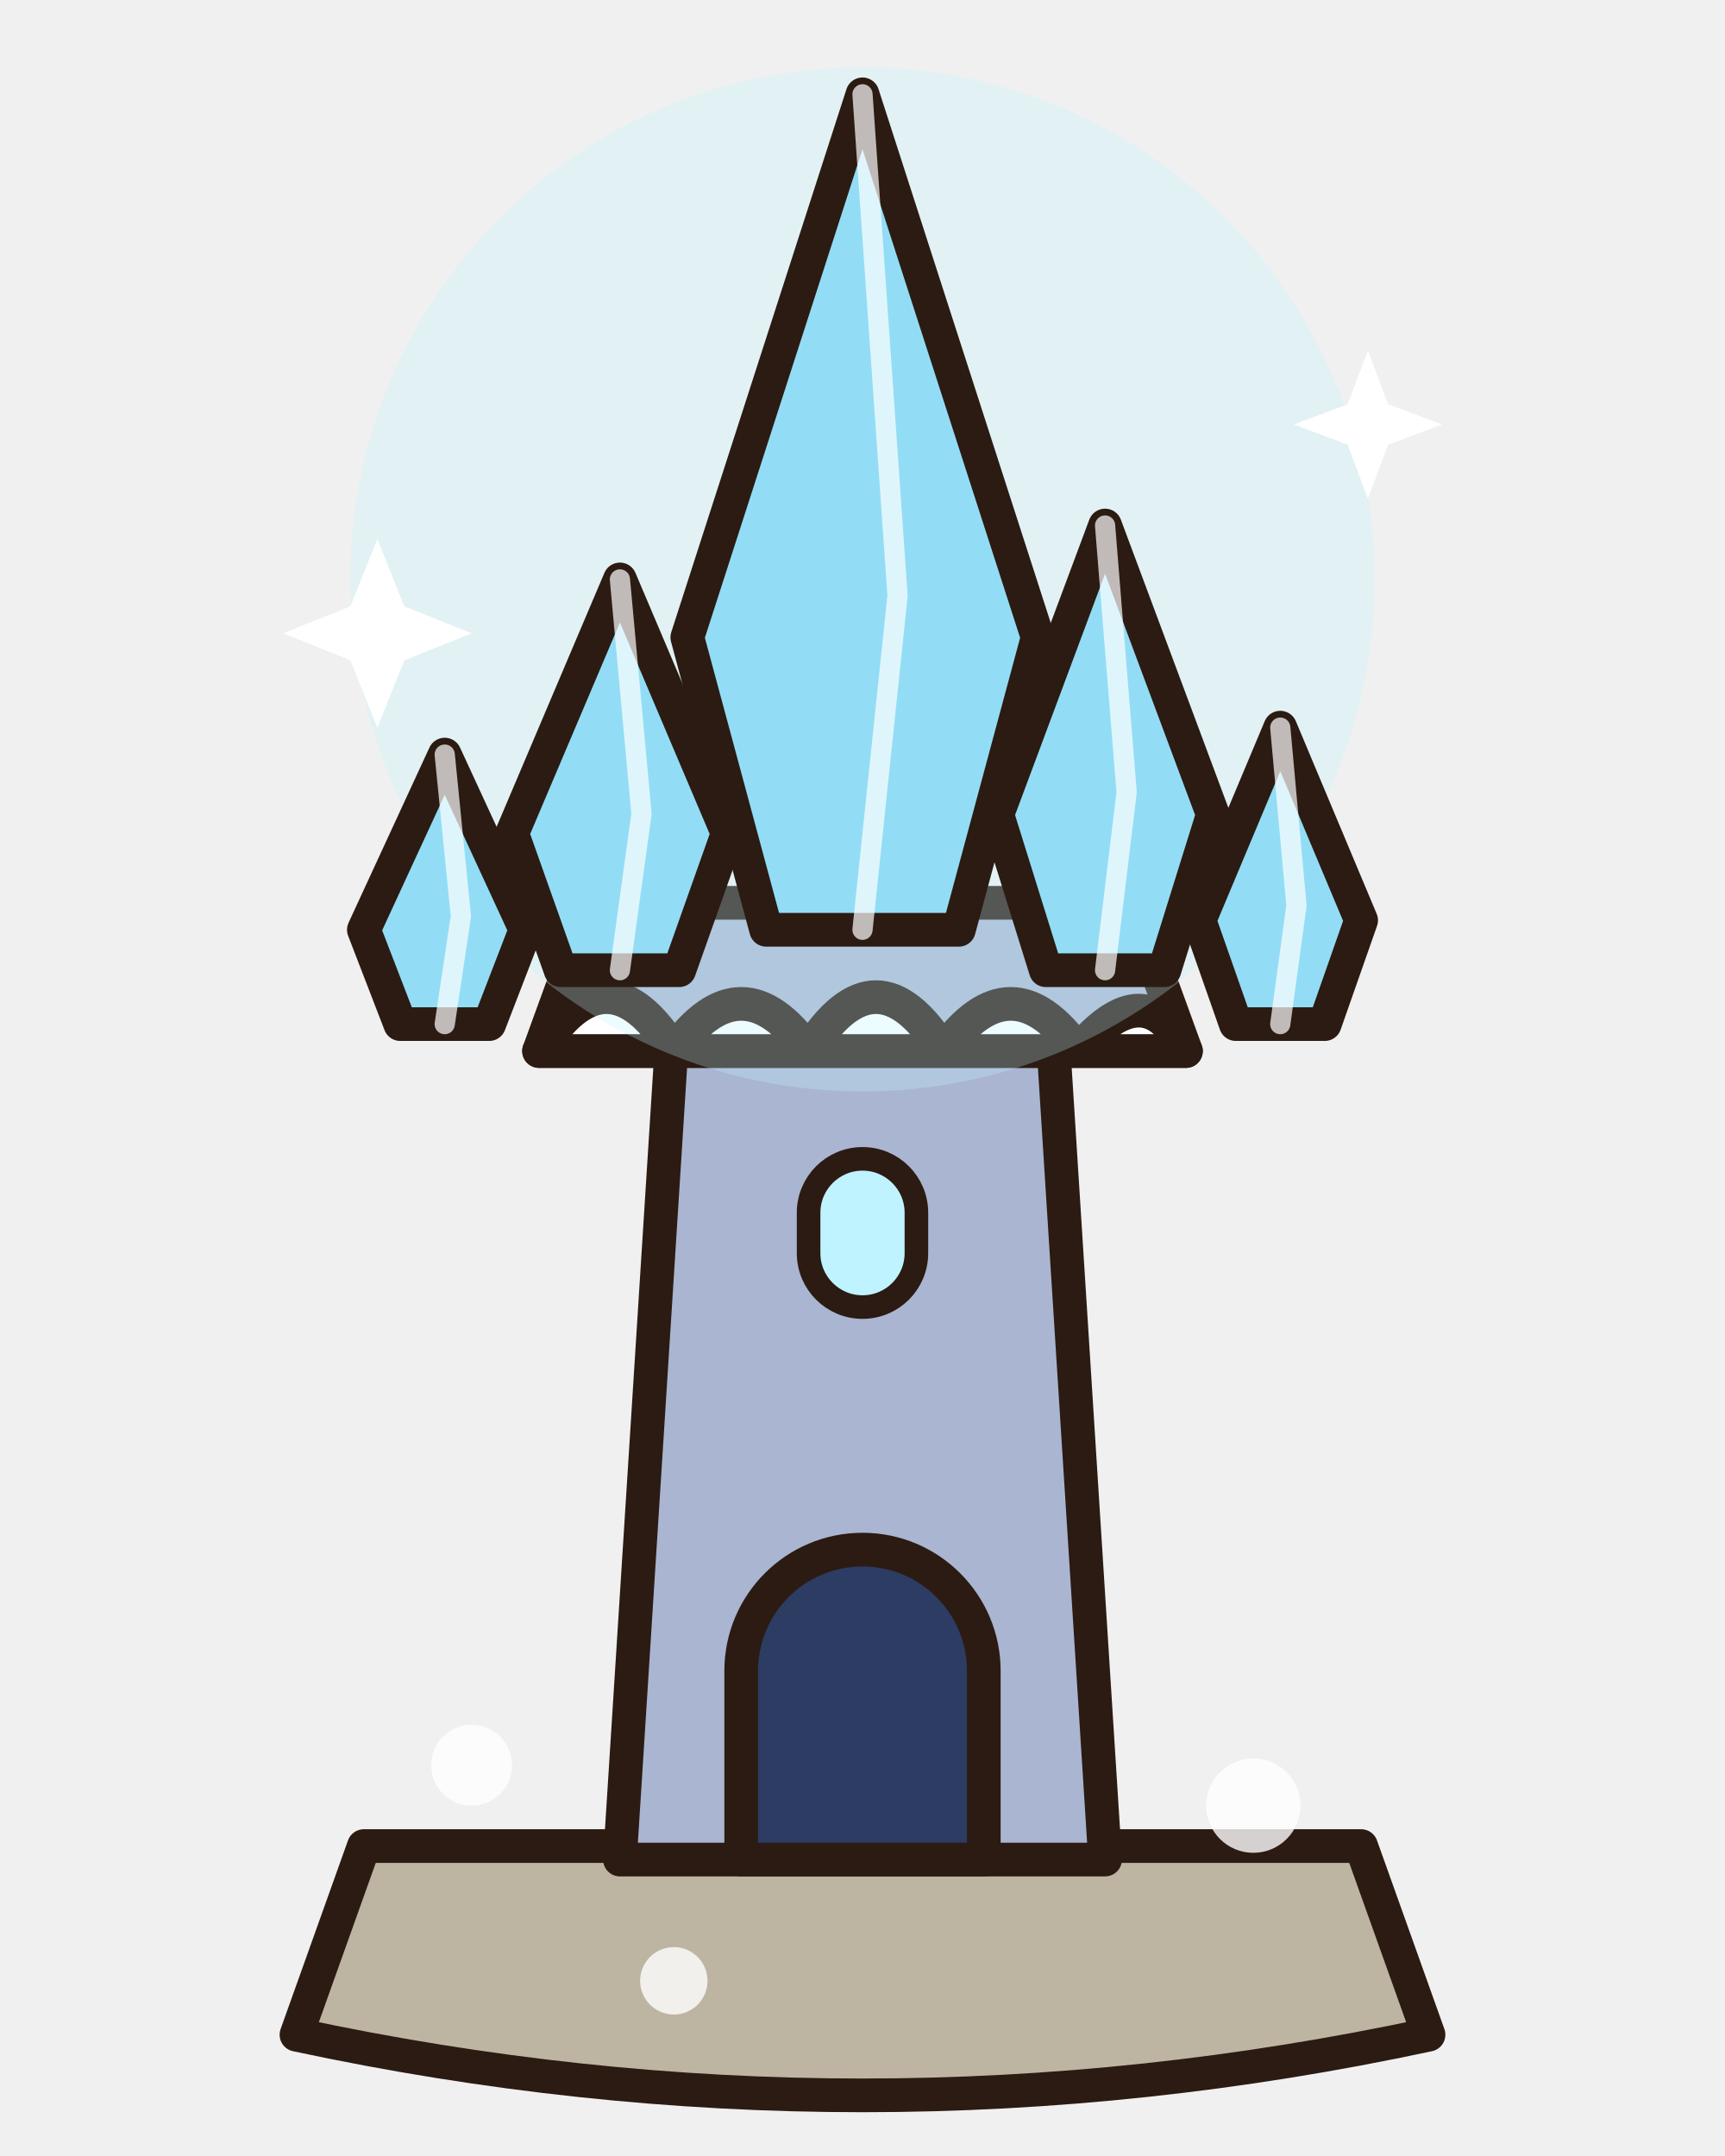
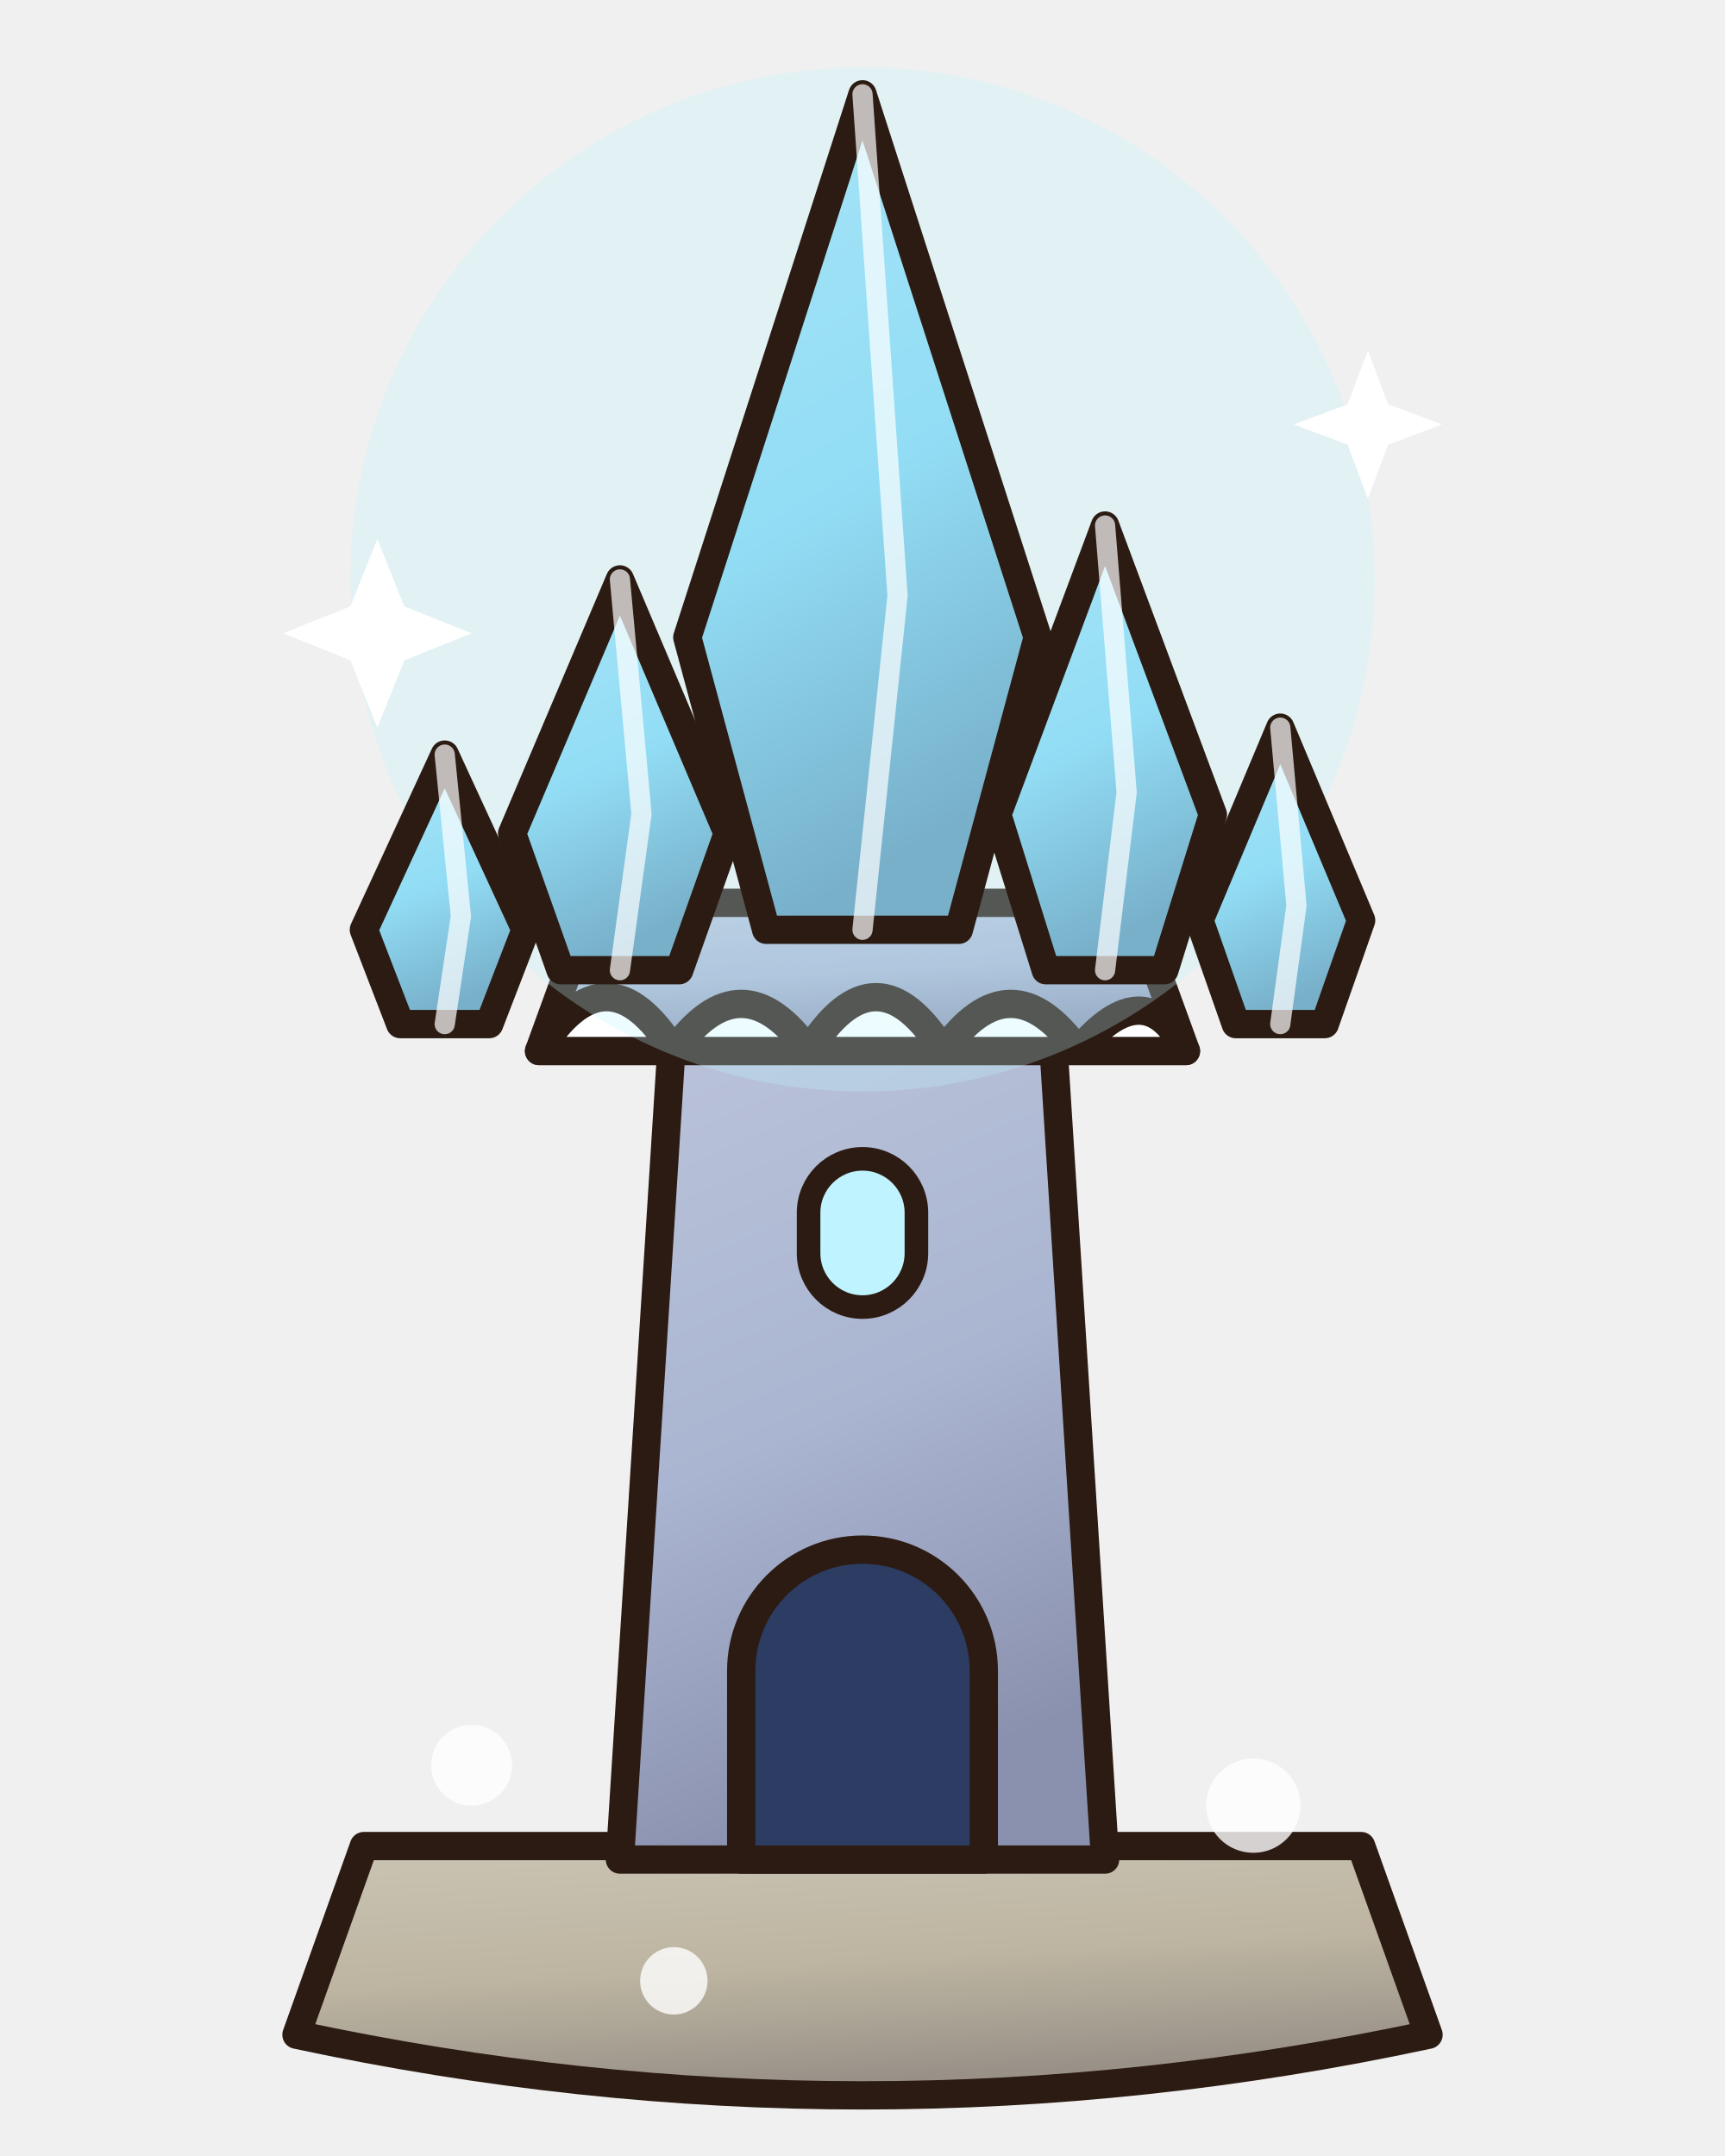
<svg xmlns="http://www.w3.org/2000/svg" viewBox="0 0 256 320" width="256" height="320">
  <defs>
    <linearGradient id="stone" x1="0" y1="0" x2="1" y2="0">
      <stop offset="0.00" stop-color="#d6cebd" />
      <stop offset="0.50" stop-color="#ada591" />
      <stop offset="1.00" stop-color="#80776a" />
    </linearGradient>
    <linearGradient id="stoneB" x1="0" y1="0" x2="1" y2="0">
      <stop offset="0.00" stop-color="#d4dcee" />
      <stop offset="0.50" stop-color="#a3aecb" />
      <stop offset="1.00" stop-color="#6e7a9c" />
    </linearGradient>
    <linearGradient id="stoneD" x1="0" y1="0" x2="1" y2="0">
      <stop offset="0.00" stop-color="#8a8a9a" />
      <stop offset="0.50" stop-color="#5d5c6d" />
      <stop offset="1.00" stop-color="#3c3b49" />
    </linearGradient>
    <linearGradient id="wood" x1="0" y1="0" x2="0" y2="1">
      <stop offset="0.00" stop-color="#c48f52" />
      <stop offset="1.00" stop-color="#7d512b" />
    </linearGradient>
    <linearGradient id="roofG" x1="0" y1="0" x2="1" y2="1">
      <stop offset="0.00" stop-color="#86d25f" />
      <stop offset="1.00" stop-color="#2d7a34" />
    </linearGradient>
    <linearGradient id="roofR" x1="0" y1="0" x2="1" y2="1">
      <stop offset="0.00" stop-color="#ee6a58" />
      <stop offset="1.00" stop-color="#9c2a22" />
    </linearGradient>
    <linearGradient id="roofP" x1="0" y1="0" x2="1" y2="1">
      <stop offset="0.00" stop-color="#a67ae8" />
      <stop offset="1.00" stop-color="#4a2c98" />
    </linearGradient>
    <linearGradient id="steel" x1="0" y1="0" x2="1" y2="1">
      <stop offset="0.00" stop-color="#eef2f6" />
      <stop offset="0.50" stop-color="#b3bcc7" />
      <stop offset="1.00" stop-color="#7a8593" />
    </linearGradient>
    <linearGradient id="gold" x1="0" y1="0" x2="1" y2="1">
      <stop offset="0.00" stop-color="#ffe27a" />
      <stop offset="1.00" stop-color="#c8901a" />
    </linearGradient>
    <linearGradient id="blue" x1="0" y1="0" x2="1" y2="1">
      <stop offset="0.00" stop-color="#5b9be8" />
      <stop offset="1.00" stop-color="#1f4c9a" />
    </linearGradient>
    <linearGradient id="copper" x1="0" y1="0" x2="1" y2="1">
      <stop offset="0.00" stop-color="#f0b27a" />
      <stop offset="1.00" stop-color="#a35f2e" />
    </linearGradient>
    <linearGradient id="ice" x1="0" y1="0" x2="1" y2="1">
      <stop offset="0.00" stop-color="#f2fdff" />
      <stop offset="0.50" stop-color="#8fdcf5" />
      <stop offset="1.00" stop-color="#3d98cf" />
    </linearGradient>
    <linearGradient id="iron" x1="0" y1="0" x2="1" y2="1">
      <stop offset="0.00" stop-color="#7c7c88" />
      <stop offset="1.00" stop-color="#2f2f38" />
    </linearGradient>
    <linearGradient id="lava" x1="0" y1="0" x2="1" y2="1">
      <stop offset="0.00" stop-color="#ffd24a" />
      <stop offset="1.00" stop-color="#ff6a1a" />
    </linearGradient>
    <radialGradient id="goblin" cx="0.4" cy="0.35" r=".8">
      <stop offset="0.00" stop-color="#aee572" />
      <stop offset="1.00" stop-color="#4f9e32" />
    </radialGradient>
    <radialGradient id="orc" cx="0.4" cy="0.35" r=".8">
      <stop offset="0.00" stop-color="#6fae4a" />
      <stop offset="1.00" stop-color="#2f6a22" />
    </radialGradient>
    <radialGradient id="wolf" cx="0.4" cy="0.35" r=".8">
      <stop offset="0.00" stop-color="#b8bec9" />
      <stop offset="1.00" stop-color="#6c7380" />
    </radialGradient>
    <radialGradient id="ogre" cx="0.4" cy="0.35" r=".8">
      <stop offset="0.00" stop-color="#b27a4c" />
      <stop offset="1.00" stop-color="#6a4126" />
    </radialGradient>
    <radialGradient id="rock" cx="0.4" cy="0.35" r=".8">
      <stop offset="0.00" stop-color="#b9b9c2" />
      <stop offset="1.00" stop-color="#6a6a78" />
    </radialGradient>
    <radialGradient id="wisp" cx="0.4" cy="0.35" r=".8">
      <stop offset="0.00" stop-color="#ffffff" />
      <stop offset="0.50" stop-color="#9ae9ff" />
      <stop offset="1.00" stop-color="#2fa6e0" />
    </radialGradient>
    <radialGradient id="drake" cx="0.4" cy="0.35" r=".8">
      <stop offset="0.00" stop-color="#e8604e" />
      <stop offset="1.00" stop-color="#8c1c1c" />
    </radialGradient>
    <radialGradient id="bat" cx="0.4" cy="0.35" r=".8">
      <stop offset="0.00" stop-color="#8f5cc0" />
      <stop offset="1.00" stop-color="#4a2a68" />
    </radialGradient>
    <radialGradient id="ghost" cx="0.4" cy="0.35" r=".8">
      <stop offset="0.00" stop-color="#eaffff" />
      <stop offset="0.50" stop-color="#9bded6" />
      <stop offset="1.00" stop-color="#4fa8a0" />
    </radialGradient>
    <radialGradient id="orb" cx="0.4" cy="0.35" r=".8">
      <stop offset="0.00" stop-color="#ffffff" />
      <stop offset="0.50" stop-color="#d9a8ff" />
      <stop offset="1.00" stop-color="#8a4fe0" />
    </radialGradient>
    <radialGradient id="glowY" cx="0.4" cy="0.35" r=".8">
      <stop offset="0.00" stop-color="#fffbd0" />
      <stop offset="0.50" stop-color="#ffe14a" />
      <stop offset="1.00" stop-color="#ff9d1a" />
    </radialGradient>
    <radialGradient id="glowC" cx="0.4" cy="0.35" r=".8">
      <stop offset="0.00" stop-color="#ffffff" />
      <stop offset="0.50" stop-color="#a8f0ff" />
      <stop offset="1.00" stop-color="#2fb8e8" />
    </radialGradient>
+     <linearGradient id="s_stone" x1="0" y1="0" x2="0.25" y2="1">
+       <stop offset="0" stop-color="#cac4b4" />
+       <stop offset=".55" stop-color="#bdb5a1" />
+       <stop offset="1" stop-color="#999188" />
+     </linearGradient>
+     <linearGradient id="s_stoneB" x1="0" y1="0" x2="0.25" y2="1">
+       <stop offset="0" stop-color="#bbc4da" />
+       <stop offset=".55" stop-color="#aab5d1" />
+       <stop offset="1" stop-color="#8a91ae" />
+     </linearGradient>
+     <linearGradient id="s_stoneD" x1="0" y1="0" x2="0.25" y2="1">
+       <stop offset="0" stop-color="#838291" />
+       <stop offset=".55" stop-color="#646376" />
+       <stop offset="1" stop-color="#545167" />
+     </linearGradient>
+     <linearGradient id="s_wood" x1="0" y1="0" x2="0.25" y2="1">
+       <stop offset="0" stop-color="#b99065" />
+       <stop offset=".55" stop-color="#a8743f" />
+       <stop offset="1" stop-color="#895e3c" />
+     </linearGradient>
+     <linearGradient id="s_roofG" x1="0" y1="0" x2="0.25" y2="1">
+       <stop offset="0" stop-color="#75b36c" />
+       <stop offset=".55" stop-color="#52a047" />
+       <stop offset="1" stop-color="#468042" />
+     </linearGradient>
+     <linearGradient id="s_roofR" x1="0" y1="0" x2="0.25" y2="1">
+       <stop offset="0" stop-color="#d66e63" />
+       <stop offset=".55" stop-color="#cc4a3c" />
+       <stop offset="1" stop-color="#a53d39" />
+     </linearGradient>
+     <linearGradient id="s_roofP" x1="0" y1="0" x2="0.25" y2="1">
+       <stop offset="0" stop-color="#9779d5" />
+       <stop offset=".55" stop-color="#7d57cb" />
+       <stop offset="1" stop-color="#6747a9" />
+     </linearGradient>
+     <linearGradient id="s_steel" x1="0" y1="0" x2="0.25" y2="1">
+       <stop offset="0" stop-color="#c9d1d9" />
+       <stop offset=".55" stop-color="#bcc5d0" />
+       <stop offset="1" stop-color="#989dad" />
+     </linearGradient>
+     <linearGradient id="s_gold" x1="0" y1="0" x2="0.25" y2="1">
+       <stop offset="0" stop-color="#eec461" />
+       <stop offset=".55" stop-color="#eab53a" />
+       <stop offset="1" stop-color="#bc9138" />
+     </linearGradient>
+     <linearGradient id="s_blue" x1="0" y1="0" x2="0.25" y2="1">
+       <stop offset="0" stop-color="#6291d5" />
+       <stop offset=".55" stop-color="#3b76cb" />
+       <stop offset="1" stop-color="#3460a9" />
+     </linearGradient>
+     <linearGradient id="s_copper" x1="0" y1="0" x2="0.25" y2="1">
+       <stop offset="0" stop-color="#d6996d" />
+       <stop offset=".55" stop-color="#cc8048" />
+       <stop offset="1" stop-color="#a56743" />
+     </linearGradient>
+     <linearGradient id="s_ice" x1="0" y1="0" x2="0.25" y2="1">
+       <stop offset="0" stop-color="#a8e4f7" />
+       <stop offset=".55" stop-color="#92ddf5" />
+       <stop offset="1" stop-color="#78b0ca" />
+     </linearGradient>
+     <linearGradient id="s_iron" x1="0" y1="0" x2="0.25" y2="1">
+       <stop offset="0" stop-color="#7a7a83" />
+       <stop offset=".55" stop-color="#595964" />
+       <stop offset="1" stop-color="#4b4959" />
+     </linearGradient>
+     <linearGradient id="s_lava" x1="0" y1="0" x2="0.25" y2="1">
+       <stop offset="0" stop-color="#ffb359" />
+       <stop offset=".55" stop-color="#ffa030" />
+       <stop offset="1" stop-color="#cd8030" />
+     </linearGradient>
+     <linearGradient id="s_goblin" x1="0" y1="0" x2="0.25" y2="1">
+       <stop offset="0" stop-color="#99cf73" />
+       <stop offset=".55" stop-color="#80c350" />
+       <stop offset="1" stop-color="#6a9c49" />
+     </linearGradient>
+     <linearGradient id="s_orc" x1="0" y1="0" x2="0.25" y2="1">
+       <stop offset="0" stop-color="#6fa25a" />
+       <stop offset=".55" stop-color="#4b8b31" />
+       <stop offset="1" stop-color="#407031" />
+     </linearGradient>
+     <linearGradient id="s_wolf" x1="0" y1="0" x2="0.25" y2="1">
+       <stop offset="0" stop-color="#a5abb5" />
+       <stop offset=".55" stop-color="#8e96a3" />
+       <stop offset="1" stop-color="#74798a" />
+     </linearGradient>
+     <linearGradient id="s_ogre" x1="0" y1="0" x2="0.25" y2="1">
+       <stop offset="0" stop-color="#a57d60" />
+       <stop offset=".55" stop-color="#8f5c38" />
+       <stop offset="1" stop-color="#754b36" />
+     </linearGradient>
+     <linearGradient id="s_rock" x1="0" y1="0" x2="0.25" y2="1">
+       <stop offset="0" stop-color="#a3a3ad" />
+       <stop offset=".55" stop-color="#8c8c99" />
+       <stop offset="1" stop-color="#737182" />
+     </linearGradient>
+     <linearGradient id="s_wisp" x1="0" y1="0" x2="0.25" y2="1">
+       <stop offset="0" stop-color="#a9e6ff" />
+       <stop offset=".55" stop-color="#93e0ff" />
+       <stop offset="1" stop-color="#78b2d1" />
+     </linearGradient>
+     <linearGradient id="s_drake" x1="0" y1="0" x2="0.25" y2="1">
+       <stop offset="0" stop-color="#ce6156" />
+       <stop offset=".55" stop-color="#c23a2c" />
+       <stop offset="1" stop-color="#9d312d" />
+     </linearGradient>
+     <linearGradient id="s_bat" x1="0" y1="0" x2="0.25" y2="1">
+       <stop offset="0" stop-color="#8966a8" />
+       <stop offset=".55" stop-color="#6b4092" />
+       <stop offset="1" stop-color="#59357c" />
+     </linearGradient>
+     <linearGradient id="s_ghost" x1="0" y1="0" x2="0.25" y2="1">
+       <stop offset="0" stop-color="#bbece5" />
+       <stop offset=".55" stop-color="#aae7df" />
+       <stop offset="1" stop-color="#8ab8b9" />
+     </linearGradient>
+     <linearGradient id="s_orb" x1="0" y1="0" x2="0.25" y2="1">
+       <stop offset="0" stop-color="#d1aff5" />
+       <stop offset=".55" stop-color="#c59bf2" />
+       <stop offset="1" stop-color="#9f7cc7" />
+     </linearGradient>
+     <linearGradient id="s_glowY" x1="0" y1="0" x2="0.25" y2="1">
+       <stop offset="0" stop-color="#ffe76e" />
+       <stop offset=".55" stop-color="#ffe14a" />
+       <stop offset="1" stop-color="#cdb344" />
+     </linearGradient>
+     <linearGradient id="s_glowC" x1="0" y1="0" x2="0.25" y2="1">
+       <stop offset="0" stop-color="#99edff" />
+       <stop offset=".55" stop-color="#80e8ff" />
+       <stop offset="1" stop-color="#6ab8d1" />
+     </linearGradient>
  </defs>
-   <g stroke="#2b1b12" stroke-width="5" stroke-linejoin="round" stroke-linecap="round">
-     <path d="M44 302 Q128 320 212 302 L202 274 L54 274 Z" fill="#bdb5a1" />
-     <path d="M92 276 L100 150 H156 L164 276 Z" fill="#aab5d1" />
+   <g stroke="#2b1b12" stroke-width="4.2" stroke-linejoin="round" stroke-linecap="round">
+     <path d="M44 302 Q128 320 212 302 L202 274 L54 274 Z" fill="url(#s_stone)" />
+     <path d="M92 276 L100 150 H156 L164 276 Z" fill="url(#s_stoneB)" />
    <path d="M110 276 V248 a18 18 0 0 1 36 0 V276 Z" fill="#2d3c63" />
    <rect x="120" y="172" width="16" height="22" rx="8" fill="#bff3ff" stroke-width="3.5" />
-     <path d="M80 156 H176 L168 134 H88 Z" fill="#aab5d1" />
+     <path d="M80 156 H176 L168 134 H88 Z" fill="url(#s_stoneB)" />
    <path d="M80 156 q10 -16 20 0 q10 -14 20 0 q10 -16 20 0 q10 -14 20 0 q10 -12 16 0 Z" fill="#ffffff" />
    <circle cx="128" cy="86" r="76" fill="#bff3ff" opacity=".28" stroke="none" />
    <g opacity="1">
-       <path d="M128 14 L154 94.6 L142.3 138 H113.7 L102 94.6 Z" fill="#92ddf5" />
+       <path d="M128 14 L154 94.6 L142.3 138 H113.7 L102 94.6 Z" fill="url(#s_ice)" />
      <path d="M128 14 L133.2 88.4 L128 138" fill="none" stroke="#ffffff" stroke-width="3" opacity=".7" />
    </g>
    <g opacity="1">
-       <path d="M92 86 L108 123.7 L100.8 144 H83.2 L76 123.7 Z" fill="#92ddf5" />
+       <path d="M92 86 L108 123.7 L100.8 144 H83.2 L76 123.7 Z" fill="url(#s_ice)" />
      <path d="M92 86 L95.2 120.8 L92 144" fill="none" stroke="#ffffff" stroke-width="3" opacity=".7" />
    </g>
    <g opacity="1">
-       <path d="M164 78 L180 120.9 L172.8 144 H155.2 L148 120.9 Z" fill="#92ddf5" />
+       <path d="M164 78 L180 120.9 L172.8 144 H155.2 L148 120.9 Z" fill="url(#s_ice)" />
      <path d="M164 78 L167.2 117.6 L164 144" fill="none" stroke="#ffffff" stroke-width="3" opacity=".7" />
    </g>
    <g opacity="1">
-       <path d="M66 112 L78 138 L72.6 152 H59.4 L54 138 Z" fill="#92ddf5" />
+       <path d="M66 112 L78 138 L72.6 152 H59.4 L54 138 Z" fill="url(#s_ice)" />
      <path d="M66 112 L68.4 136 L66 152" fill="none" stroke="#ffffff" stroke-width="3" opacity=".7" />
    </g>
    <g opacity="1">
-       <path d="M190 108 L202 136.6 L196.6 152 H183.4 L178 136.6 Z" fill="#92ddf5" />
+       <path d="M190 108 L202 136.6 L196.6 152 H183.4 L178 136.6 Z" fill="url(#s_ice)" />
      <path d="M190 108 L192.4 134.4 L190 152" fill="none" stroke="#ffffff" stroke-width="3" opacity=".7" />
    </g>
    <g fill="#ffffff" opacity=".8" stroke="none">
      <circle cx="70" cy="262" r="6" />
      <circle cx="186" cy="268" r="7" />
      <circle cx="100" cy="294" r="5" />
    </g>
    <g fill="#ffffff" stroke="none">
      <path d="M52 90 l4 -10 l4 10 l10 4 l-10 4 l-4 10 l-4 -10 l-10 -4 Z" />
      <path d="M200 60 l3 -8 l3 8 l8 3 l-8 3 l-3 8 l-3 -8 l-8 -3 Z" />
    </g>
  </g>
</svg>
